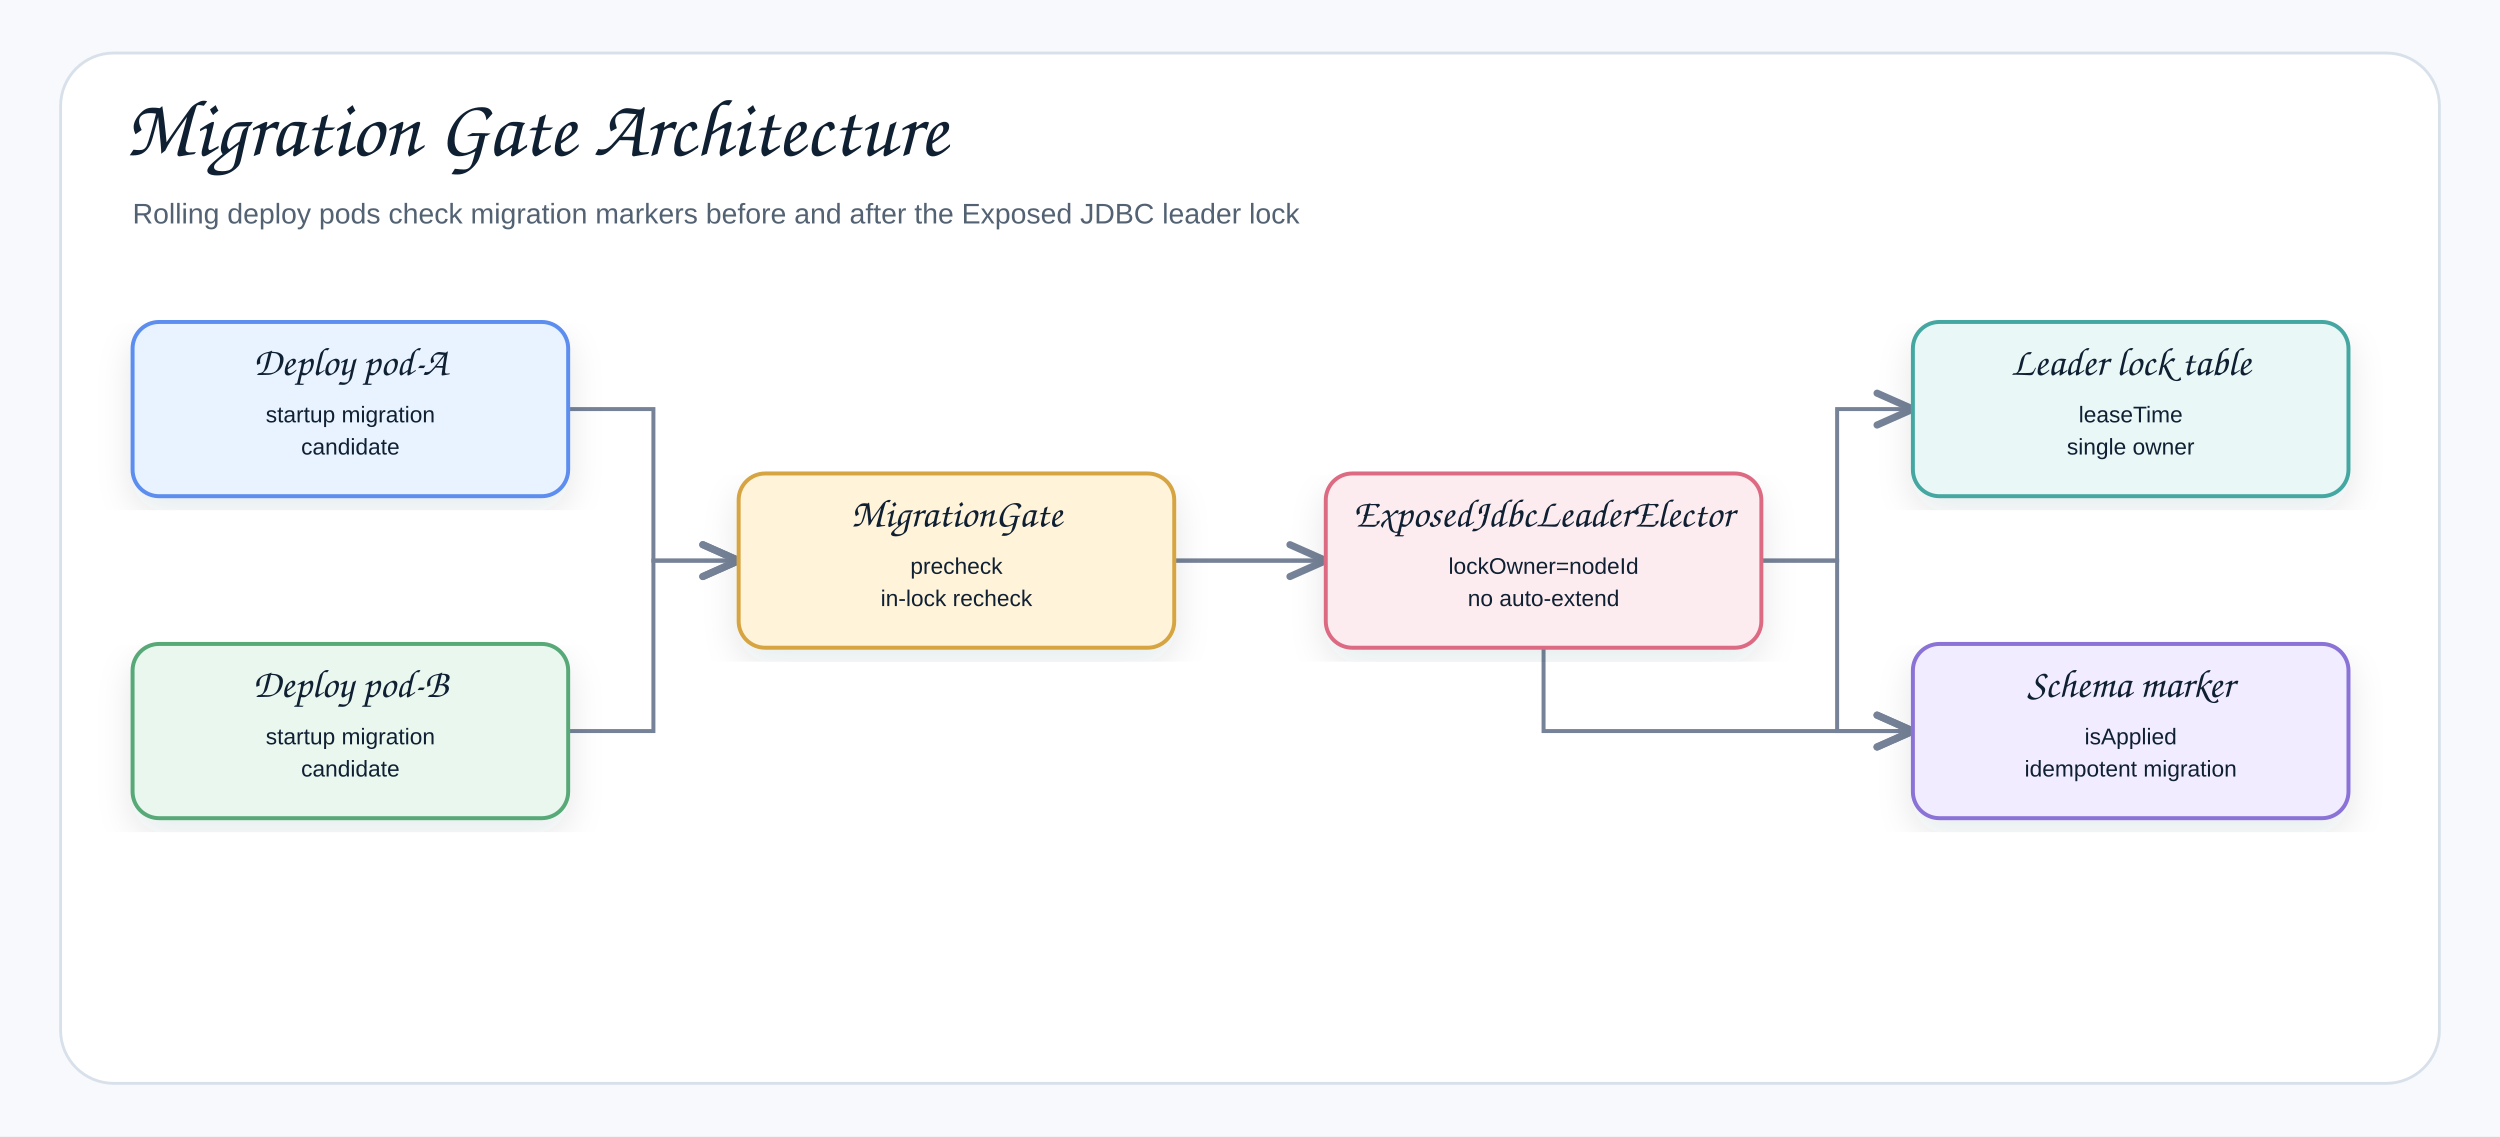
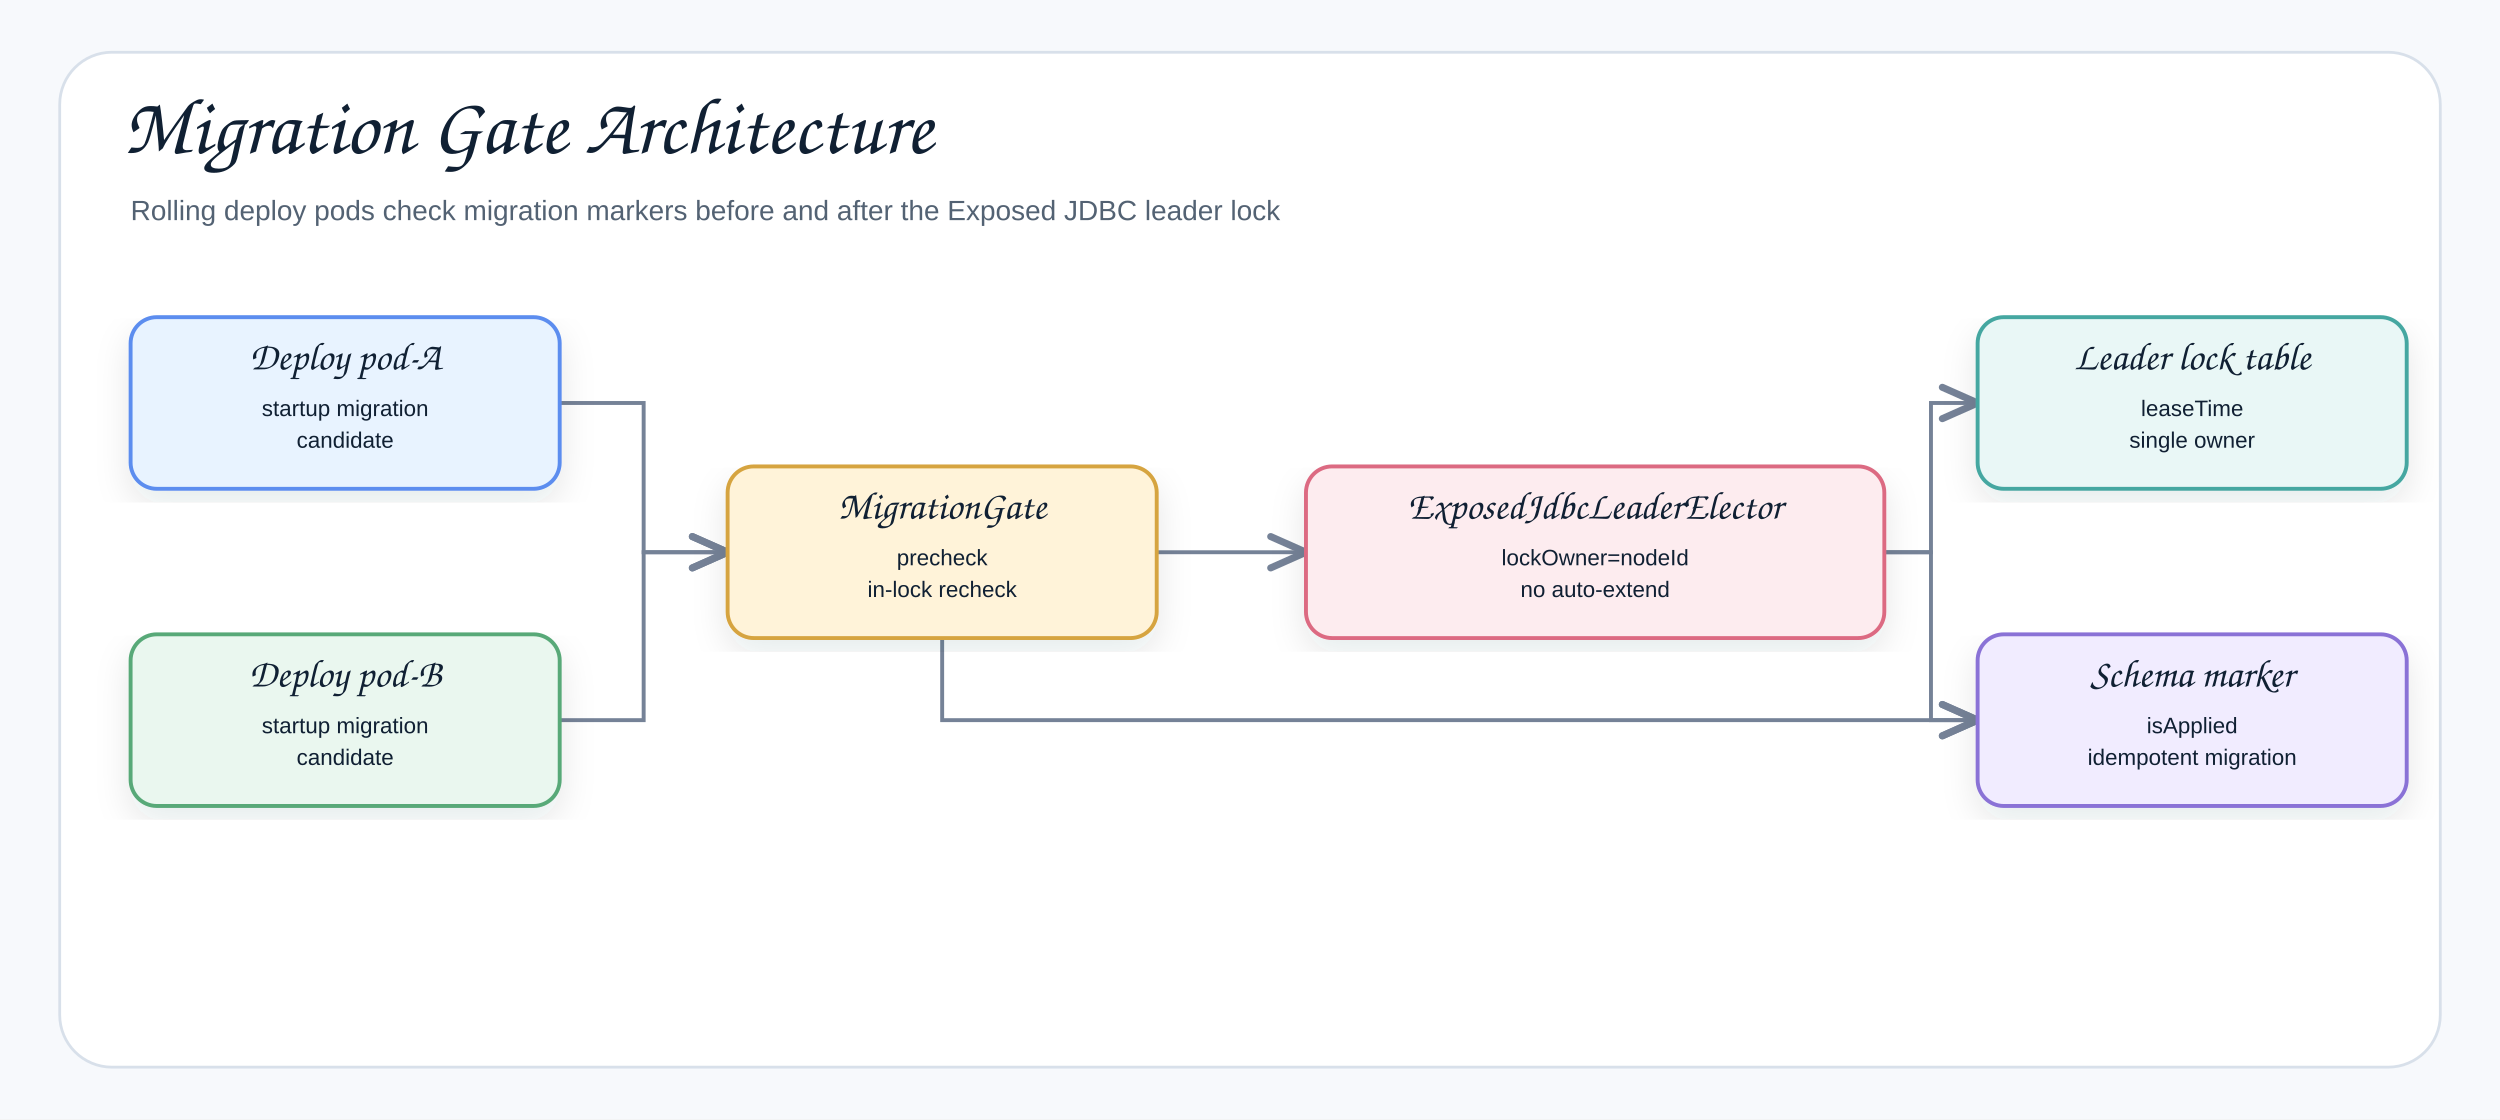
- <svg xmlns="http://www.w3.org/2000/svg" width="1320" height="600" viewBox="0 0 1320 600" role="img" aria-label="Migration Gate Architecture">
+ <svg xmlns="http://www.w3.org/2000/svg" width="1340" height="600" viewBox="0 0 1340 600" role="img" aria-label="Migration Gate Architecture">
  <defs>
    <filter id="shadow" x="-8%" y="-8%" width="116%" height="116%">
      <feDropShadow dx="0" dy="8" stdDeviation="9" flood-color="#1f2937" flood-opacity="0.10" />
    </filter>
    <marker id="openArrow" markerWidth="12" markerHeight="10" refX="10" refY="5" orient="auto" markerUnits="strokeWidth">
      <path d="M 1 1 L 10 5 L 1 9" fill="none" stroke="#758297" stroke-width="1.8" stroke-linecap="round" stroke-linejoin="round" />
    </marker>
    <style>
    .canvas{fill:#f7f9fc}.frame{fill:#fff;stroke:#d8e0ea;stroke-width:1.5}
    .title{font-family:"Architects Daughter","Comic Mono","Comic Sans MS","Comic Sans",cursive;font-size:43px;font-weight:400;fill:#102033}
    .subtitle{font-family:"Comic Mono","Comic Sans MS","Comic Sans","Comic Neue",Arial,sans-serif;font-size:15px;font-weight:400;fill:#536273}
    .smallLabel{font-family:"Architects Daughter","Comic Mono","Comic Sans MS","Comic Sans",cursive;font-size:21px;font-weight:400;fill:#102033}
    .mono{font-family:"Comic Mono","Comic Sans MS","Comic Sans","Comic Neue",Arial,sans-serif;font-size:12px;font-weight:400;fill:#102033}
    .strong{font-family:"Comic Mono","Comic Sans MS","Comic Sans","Comic Neue",Arial,sans-serif;font-size:13px;font-weight:400;fill:#102033}
    .card{stroke-width:2.1;filter:url(#shadow)}
    .line{stroke:#758297;stroke-width:2.1;fill:none;marker-end:url(#openArrow)}
    .dashed{stroke:#758297;stroke-width:2.1;stroke-dasharray:7 6;fill:none;marker-end:url(#openArrow)}
    .lifeline{stroke:#b7c2d1;stroke-width:2;stroke-dasharray:10 10}
  </style>
  </defs>
-   <rect class="canvas" width="1320" height="600" />
-   <rect class="frame" x="32" y="28" width="1256" height="544" rx="28" />
+   <rect class="canvas" width="1340" height="600" />
+   <rect class="frame" x="32" y="28" width="1276" height="544" rx="28" />
  <text class="title" x="66" y="82">Migration Gate Architecture</text>
  <text class="subtitle" x="70" y="118">Rolling deploy pods check migration markers before and after the Exposed JDBC leader lock</text>
  <path class="line" d="M300 216 L345 216 L345 296 L390 296" />
  <path class="line" d="M300 386 L345 386 L345 296 L390 296" />
  <path class="line" d="M620 296 L660 296 L660 296 L700 296" />
-   <path class="line" d="M930 296 L970 296 L970 216 L1010 216" />
-   <path class="line" d="M620 296 L815 296 L815 386 L1010 386" />
-   <path class="line" d="M930 296 L970 296 L970 386 L1010 386" />
+   <path class="line" d="M1010 296 L1035 296 L1035 216 L1060 216" />
+   <path class="line" d="M505 342 L505 386 L1060 386" />
+   <path class="line" d="M1010 296 L1035 296 L1035 386 L1060 386" />
  <g id="podA" transform="translate(70,170)">
    <rect class="card" x="0" y="0" width="230" height="92" rx="14" fill="#E8F3FF" stroke="#5B8DEF" />
    <text class="smallLabel" x="115" y="28" text-anchor="middle">Deploy pod-A</text>
    <text class="mono" x="115" y="53" text-anchor="middle">startup migration</text>
    <text class="mono" x="115" y="70" text-anchor="middle">candidate</text>
  </g>
  <g id="podB" transform="translate(70,340)">
    <rect class="card" x="0" y="0" width="230" height="92" rx="14" fill="#EAF7EF" stroke="#58A978" />
    <text class="smallLabel" x="115" y="28" text-anchor="middle">Deploy pod-B</text>
    <text class="mono" x="115" y="53" text-anchor="middle">startup migration</text>
    <text class="mono" x="115" y="70" text-anchor="middle">candidate</text>
  </g>
  <g id="gate" transform="translate(390,250)">
    <rect class="card" x="0" y="0" width="230" height="92" rx="14" fill="#FFF3D9" stroke="#D6A441" />
    <text class="smallLabel" x="115" y="28" text-anchor="middle">MigrationGate</text>
    <text class="mono" x="115" y="53" text-anchor="middle">precheck</text>
    <text class="mono" x="115" y="70" text-anchor="middle">in-lock recheck</text>
  </g>
  <g id="elector" transform="translate(700,250)">
-     <rect class="card" x="0" y="0" width="230" height="92" rx="14" fill="#FDECEF" stroke="#DC6B82" />
-     <text class="smallLabel" x="115" y="28" text-anchor="middle">ExposedJdbcLeaderElector</text>
-     <text class="mono" x="115" y="53" text-anchor="middle">lockOwner=nodeId</text>
-     <text class="mono" x="115" y="70" text-anchor="middle">no auto-extend</text>
+     <rect class="card" x="0" y="0" width="310" height="92" rx="14" fill="#FDECEF" stroke="#DC6B82" />
+     <text class="smallLabel" x="155" y="28" text-anchor="middle">ExposedJdbcLeaderElector</text>
+     <text class="mono" x="155" y="53" text-anchor="middle">lockOwner=nodeId</text>
+     <text class="mono" x="155" y="70" text-anchor="middle">no auto-extend</text>
  </g>
-   <g id="lockTable" transform="translate(1010,170)">
+   <g id="lockTable" transform="translate(1060,170)">
    <rect class="card" x="0" y="0" width="230" height="92" rx="14" fill="#E9F7F6" stroke="#45A7A1" />
    <text class="smallLabel" x="115" y="28" text-anchor="middle">Leader lock table</text>
    <text class="mono" x="115" y="53" text-anchor="middle">leaseTime</text>
    <text class="mono" x="115" y="70" text-anchor="middle">single owner</text>
  </g>
-   <g id="marker" transform="translate(1010,340)">
+   <g id="marker" transform="translate(1060,340)">
    <rect class="card" x="0" y="0" width="230" height="92" rx="14" fill="#F1ECFF" stroke="#8A72D6" />
    <text class="smallLabel" x="115" y="28" text-anchor="middle">Schema marker</text>
    <text class="mono" x="115" y="53" text-anchor="middle">isApplied</text>
    <text class="mono" x="115" y="70" text-anchor="middle">idempotent migration</text>
  </g>
</svg>
